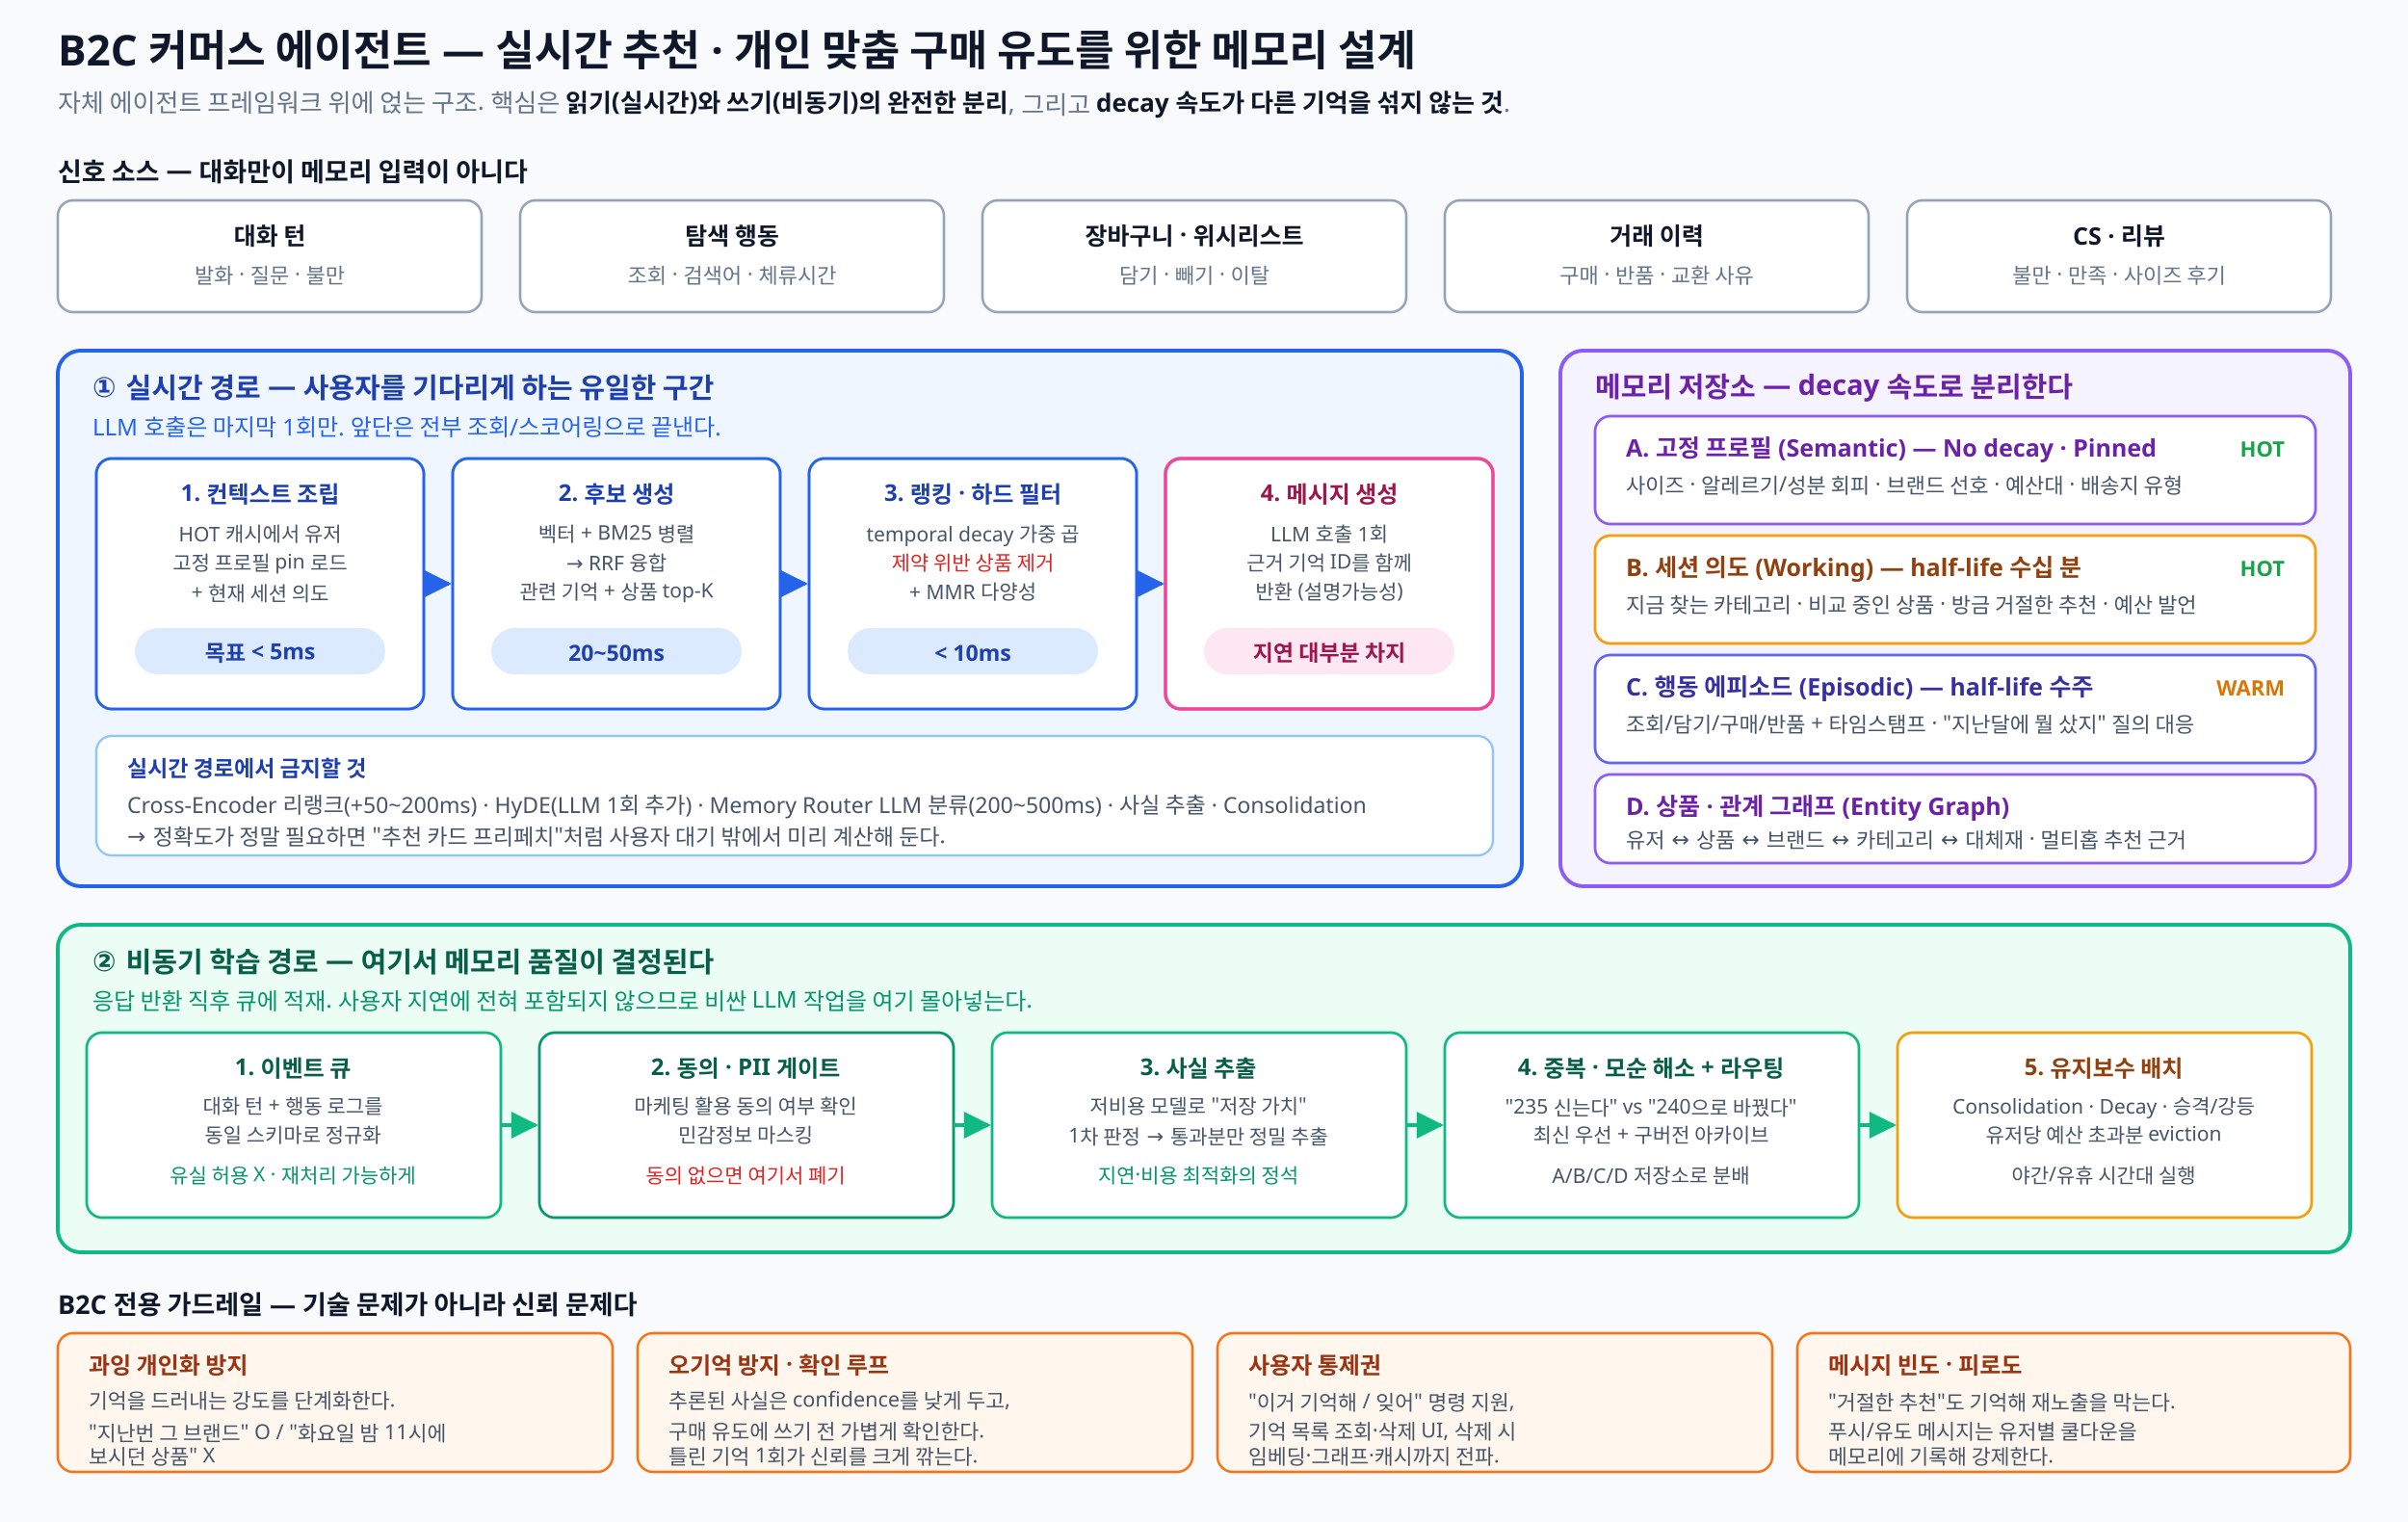
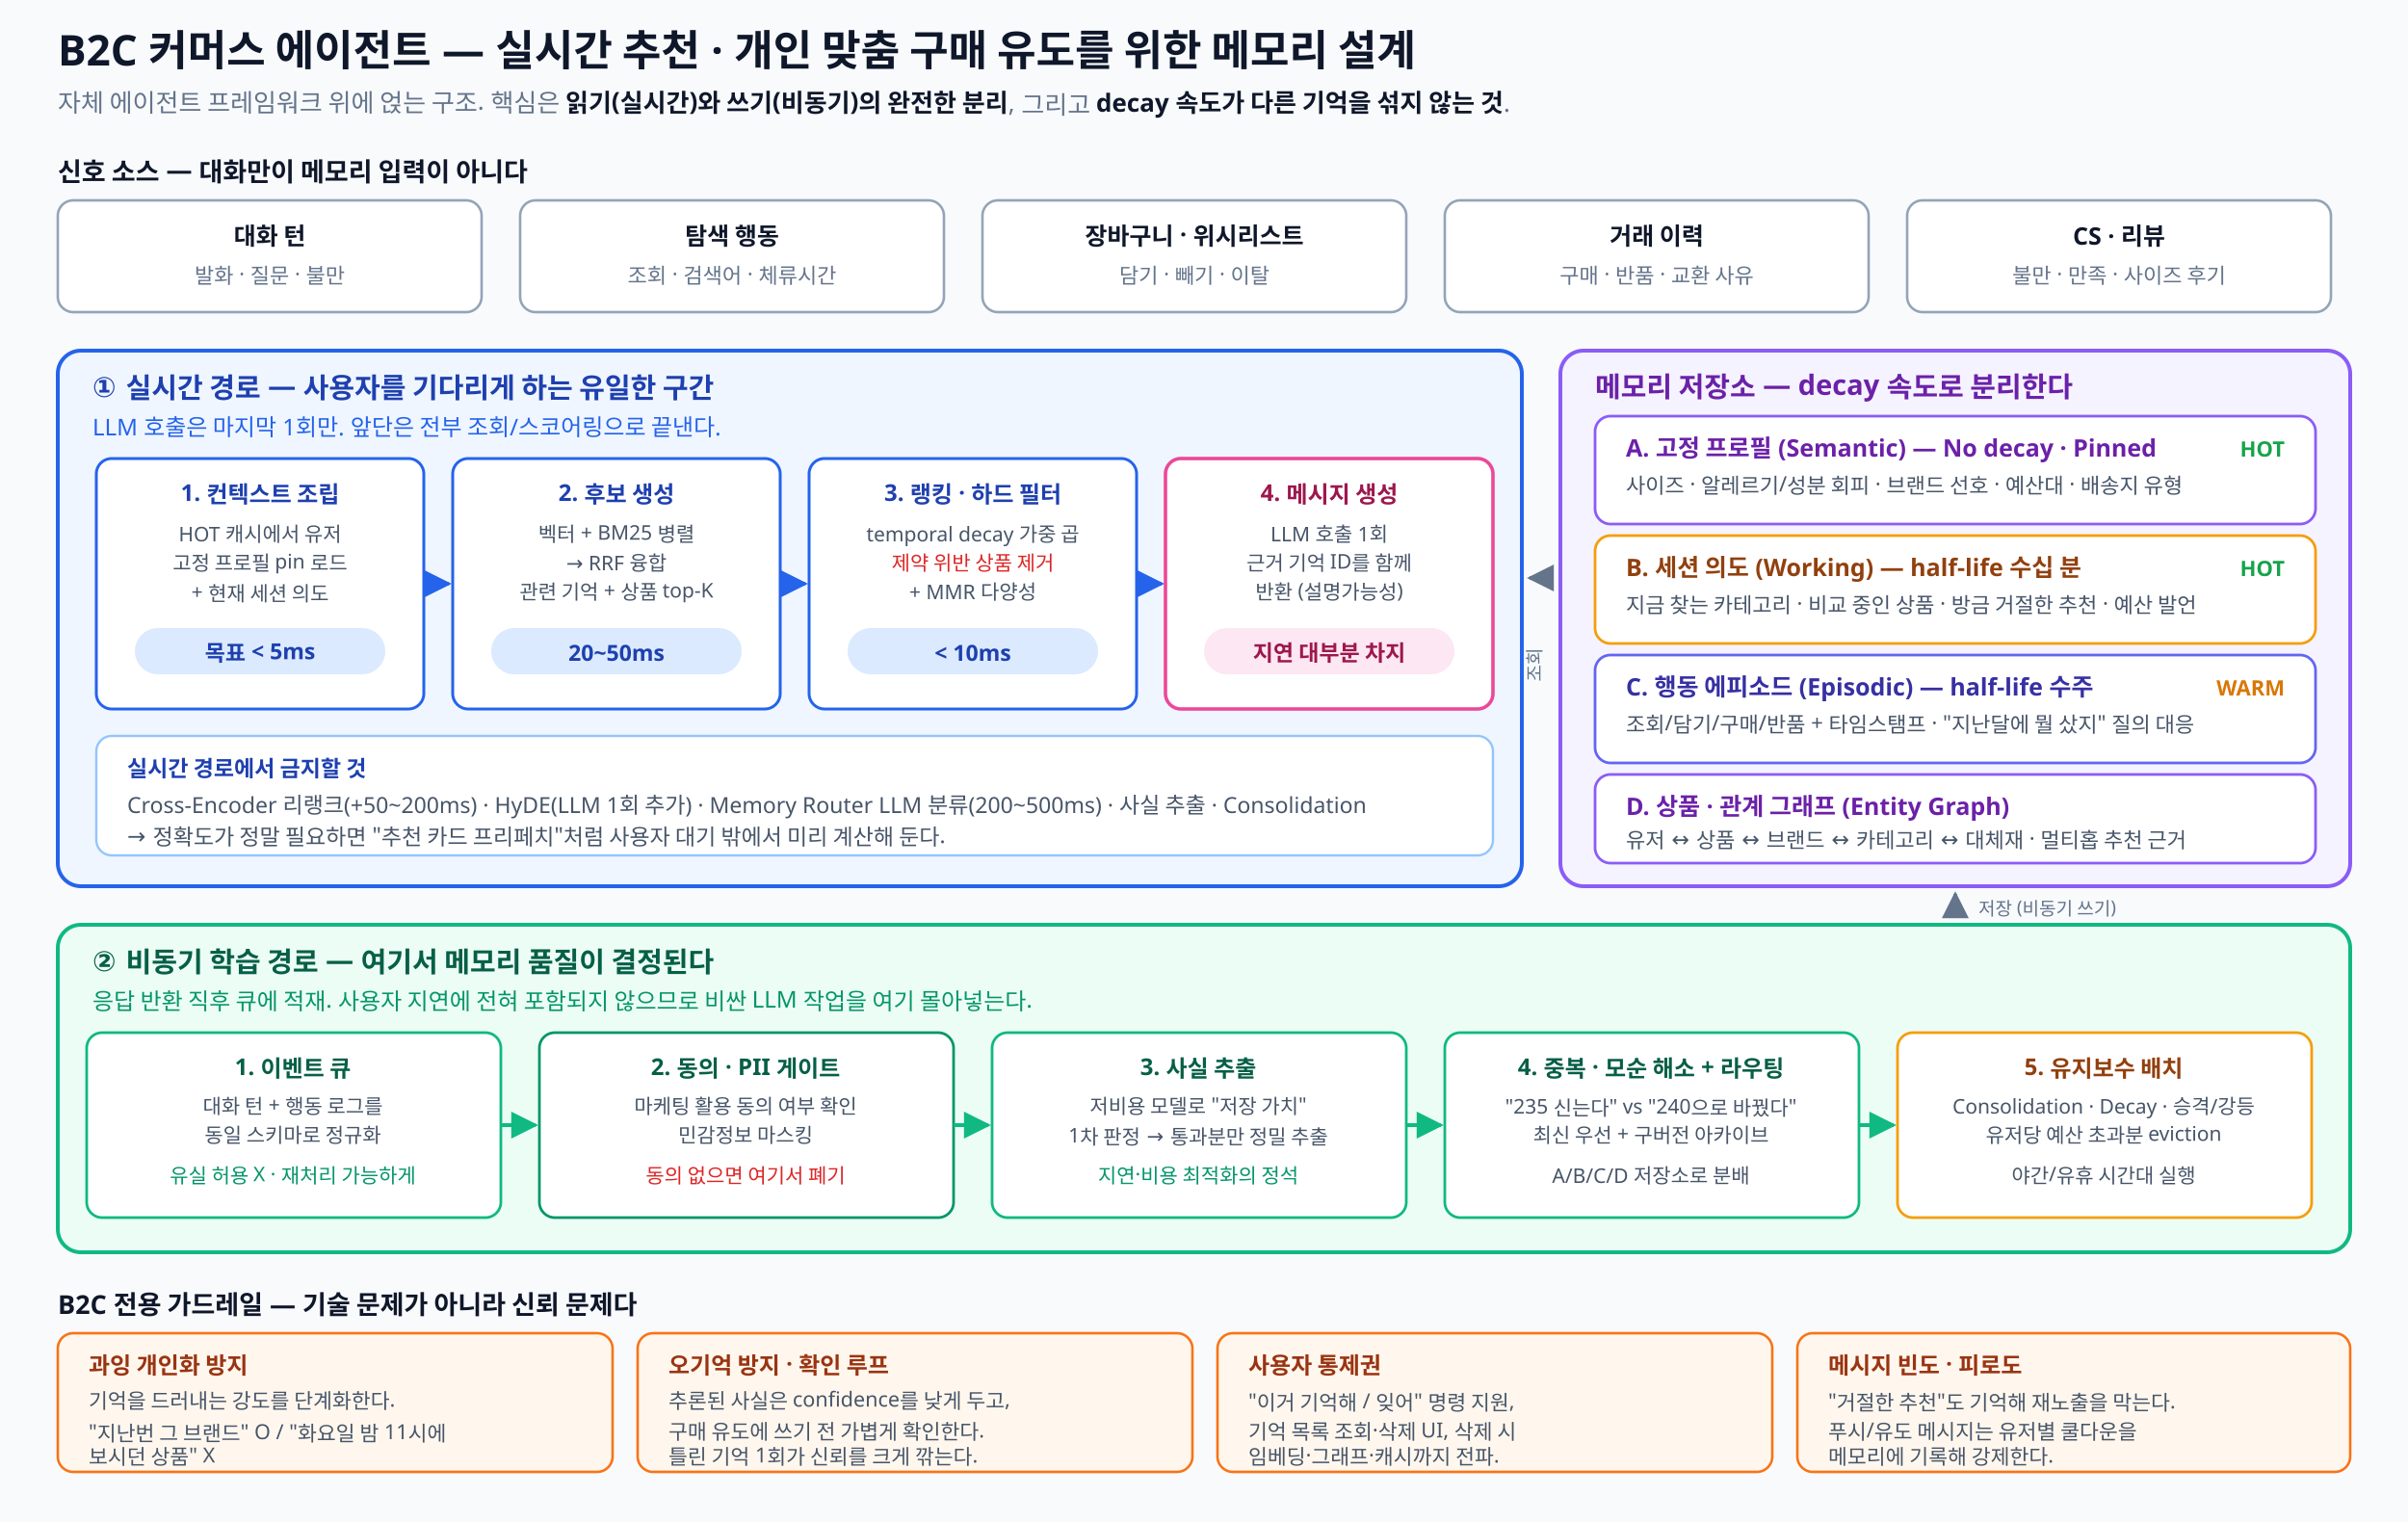
<svg xmlns="http://www.w3.org/2000/svg" viewBox="0 0 1250 790" width="1250" height="790" font-family="'Malgun Gothic','Apple SD Gothic Neo','Segoe UI',sans-serif">
  <rect width="1250" height="790" fill="#f8fafc" />
  <defs>
    <marker id="c-slate" viewBox="0 0 10 10" refX="9" refY="5" markerWidth="7" markerHeight="7" orient="auto-start-reverse">
      <path d="M 0 0 L 10 5 L 0 10 z" fill="#64748b" />
    </marker>
    <marker id="c-green" viewBox="0 0 10 10" refX="9" refY="5" markerWidth="7" markerHeight="7" orient="auto-start-reverse">
      <path d="M 0 0 L 10 5 L 0 10 z" fill="#10b981" />
    </marker>
    <marker id="c-blue" viewBox="0 0 10 10" refX="9" refY="5" markerWidth="7" markerHeight="7" orient="auto-start-reverse">
      <path d="M 0 0 L 10 5 L 0 10 z" fill="#2563eb" />
    </marker>
  </defs>
  <text x="30" y="34" font-size="22" font-weight="700" fill="#0f172a">B2C 커머스 에이전트 — 실시간 추천 · 개인 맞춤 구매 유도를 위한 메모리 설계</text>
  <text x="30" y="58" font-size="13" fill="#64748b">자체 에이전트 프레임워크 위에 얹는 구조. 핵심은 <tspan font-weight="700" fill="#0f172a">읽기(실시간)와 쓰기(비동기)의 완전한 분리</tspan>, 그리고 <tspan font-weight="700" fill="#0f172a">decay 속도가 다른 기억을 섞지 않는 것</tspan>.</text>
  <text x="30" y="94" font-size="13.5" font-weight="700" fill="#0f172a">신호 소스 — 대화만이 메모리 입력이 아니다</text>
  <rect x="30" y="104" width="220" height="58" rx="8" fill="#ffffff" stroke="#94a3b8" stroke-width="1.3" />
  <text x="140" y="127" font-size="12.5" font-weight="600" fill="#0f172a" text-anchor="middle">대화 턴</text>
  <text x="140" y="147" font-size="11" fill="#64748b" text-anchor="middle">발화 · 질문 · 불만</text>
  <rect x="270" y="104" width="220" height="58" rx="8" fill="#ffffff" stroke="#94a3b8" stroke-width="1.3" />
  <text x="380" y="127" font-size="12.5" font-weight="600" fill="#0f172a" text-anchor="middle">탐색 행동</text>
  <text x="380" y="147" font-size="11" fill="#64748b" text-anchor="middle">조회 · 검색어 · 체류시간</text>
  <rect x="510" y="104" width="220" height="58" rx="8" fill="#ffffff" stroke="#94a3b8" stroke-width="1.3" />
  <text x="620" y="127" font-size="12.5" font-weight="600" fill="#0f172a" text-anchor="middle">장바구니 · 위시리스트</text>
  <text x="620" y="147" font-size="11" fill="#64748b" text-anchor="middle">담기 · 빼기 · 이탈</text>
  <rect x="750" y="104" width="220" height="58" rx="8" fill="#ffffff" stroke="#94a3b8" stroke-width="1.3" />
  <text x="860" y="127" font-size="12.5" font-weight="600" fill="#0f172a" text-anchor="middle">거래 이력</text>
  <text x="860" y="147" font-size="11" fill="#64748b" text-anchor="middle">구매 · 반품 · 교환 사유</text>
  <rect x="990" y="104" width="220" height="58" rx="8" fill="#ffffff" stroke="#94a3b8" stroke-width="1.3" />
  <text x="1100" y="127" font-size="12.5" font-weight="600" fill="#0f172a" text-anchor="middle">CS · 리뷰</text>
  <text x="1100" y="147" font-size="11" fill="#64748b" text-anchor="middle">불만 · 만족 · 사이즈 후기</text>
  <rect x="30" y="182" width="760" height="278" rx="12" fill="#eff6ff" stroke="#2563eb" stroke-width="2" />
  <text x="48" y="206" font-size="14.5" font-weight="700" fill="#1e40af">① 실시간 경로 — 사용자를 기다리게 하는 유일한 구간</text>
  <text x="48" y="226" font-size="12" fill="#2563eb">LLM 호출은 마지막 1회만. 앞단은 전부 조회/스코어링으로 끝낸다.</text>
  <rect x="50" y="238" width="170" height="130" rx="8" fill="#ffffff" stroke="#2563eb" stroke-width="1.5" />
  <text x="135" y="260" font-size="12" font-weight="700" fill="#1e40af" text-anchor="middle">1. 컨텍스트 조립</text>
  <text x="135" y="281" font-size="10.5" fill="#475569" text-anchor="middle">HOT 캐시에서 유저</text>
  <text x="135" y="296" font-size="10.5" fill="#475569" text-anchor="middle">고정 프로필 pin 로드</text>
  <text x="135" y="311" font-size="10.5" fill="#475569" text-anchor="middle">+ 현재 세션 의도</text>
  <rect x="70" y="326" width="130" height="24" rx="12" fill="#dbeafe" />
  <text x="135" y="343" font-size="11.5" font-weight="700" fill="#1e40af" text-anchor="middle">목표 &lt; 5ms</text>
  <rect x="235" y="238" width="170" height="130" rx="8" fill="#ffffff" stroke="#2563eb" stroke-width="1.5" />
  <text x="320" y="260" font-size="12" font-weight="700" fill="#1e40af" text-anchor="middle">2. 후보 생성</text>
  <text x="320" y="281" font-size="10.5" fill="#475569" text-anchor="middle">벡터 + BM25 병렬</text>
  <text x="320" y="296" font-size="10.5" fill="#475569" text-anchor="middle">→ RRF 융합</text>
  <text x="320" y="311" font-size="10.5" fill="#475569" text-anchor="middle">관련 기억 + 상품 top-K</text>
  <rect x="255" y="326" width="130" height="24" rx="12" fill="#dbeafe" />
  <text x="320" y="343" font-size="11.5" font-weight="700" fill="#1e40af" text-anchor="middle">20~50ms</text>
  <rect x="420" y="238" width="170" height="130" rx="8" fill="#ffffff" stroke="#2563eb" stroke-width="1.5" />
  <text x="505" y="260" font-size="12" font-weight="700" fill="#1e40af" text-anchor="middle">3. 랭킹 · 하드 필터</text>
  <text x="505" y="281" font-size="10.5" fill="#475569" text-anchor="middle">temporal decay 가중 곱</text>
  <text x="505" y="296" font-size="10.5" fill="#dc2626" text-anchor="middle">제약 위반 상품 제거</text>
  <text x="505" y="311" font-size="10.5" fill="#475569" text-anchor="middle">+ MMR 다양성</text>
  <rect x="440" y="326" width="130" height="24" rx="12" fill="#dbeafe" />
  <text x="505" y="343" font-size="11.5" font-weight="700" fill="#1e40af" text-anchor="middle">&lt; 10ms</text>
  <rect x="605" y="238" width="170" height="130" rx="8" fill="#ffffff" stroke="#ec4899" stroke-width="1.8" />
  <text x="690" y="260" font-size="12" font-weight="700" fill="#9d174d" text-anchor="middle">4. 메시지 생성</text>
  <text x="690" y="281" font-size="10.5" fill="#475569" text-anchor="middle">LLM 호출 1회</text>
  <text x="690" y="296" font-size="10.5" fill="#475569" text-anchor="middle">근거 기억 ID를 함께</text>
  <text x="690" y="311" font-size="10.5" fill="#475569" text-anchor="middle">반환 (설명가능성)</text>
  <rect x="625" y="326" width="130" height="24" rx="12" fill="#fce7f3" />
  <text x="690" y="343" font-size="11.5" font-weight="700" fill="#9d174d" text-anchor="middle">지연 대부분 차지</text>
  <path d="M220 303 L233 303" stroke="#2563eb" stroke-width="2" marker-end="url(#c-blue)" />
  <path d="M405 303 L418 303" stroke="#2563eb" stroke-width="2" marker-end="url(#c-blue)" />
  <path d="M590 303 L603 303" stroke="#2563eb" stroke-width="2" marker-end="url(#c-blue)" />
+   <path d="M806 300 L794 300" stroke="#64748b" stroke-width="2" marker-end="url(#c-slate)" />
+   <text x="800" y="345" font-size="9.5" fill="#64748b" text-anchor="middle" transform="rotate(-90 800 345)">조회</text>
  <rect x="50" y="382" width="725" height="62" rx="8" fill="#ffffff" stroke="#93c5fd" stroke-width="1.2" />
  <text x="66" y="403" font-size="11.5" font-weight="700" fill="#1e40af">실시간 경로에서 금지할 것</text>
  <text x="66" y="422" font-size="11.5" fill="#475569">Cross-Encoder 리랭크(+50~200ms) · HyDE(LLM 1회 추가) · Memory Router LLM 분류(200~500ms) · 사실 추출 · Consolidation</text>
  <text x="66" y="438" font-size="11.5" fill="#475569">→ 정확도가 정말 필요하면 "추천 카드 프리페치"처럼 사용자 대기 밖에서 미리 계산해 둔다.</text>
  <rect x="810" y="182" width="410" height="278" rx="12" fill="#f5f3ff" stroke="#8b5cf6" stroke-width="2" />
  <text x="828" y="206" font-size="14.5" font-weight="700" fill="#6b21a8">메모리 저장소 — decay 속도로 분리한다</text>
  <rect x="828" y="216" width="374" height="56" rx="8" fill="#ffffff" stroke="#8b5cf6" stroke-width="1.4" />
  <text x="844" y="237" font-size="12.5" font-weight="700" fill="#6b21a8">A. 고정 프로필 (Semantic) — No decay · Pinned</text>
  <text x="844" y="256" font-size="11" fill="#475569">사이즈 · 알레르기/성분 회피 · 브랜드 선호 · 예산대 · 배송지 유형</text>
  <text x="1186" y="237" font-size="11" font-weight="700" fill="#16a34a" text-anchor="end">HOT</text>
  <rect x="828" y="278" width="374" height="56" rx="8" fill="#ffffff" stroke="#f59e0b" stroke-width="1.4" />
  <text x="844" y="299" font-size="12.5" font-weight="700" fill="#92400e">B. 세션 의도 (Working) — half-life 수십 분</text>
  <text x="844" y="318" font-size="11" fill="#475569">지금 찾는 카테고리 · 비교 중인 상품 · 방금 거절한 추천 · 예산 발언</text>
  <text x="1186" y="299" font-size="11" font-weight="700" fill="#16a34a" text-anchor="end">HOT</text>
  <rect x="828" y="340" width="374" height="56" rx="8" fill="#ffffff" stroke="#6366f1" stroke-width="1.4" />
  <text x="844" y="361" font-size="12.5" font-weight="700" fill="#3730a3">C. 행동 에피소드 (Episodic) — half-life 수주</text>
  <text x="844" y="380" font-size="11" fill="#475569">조회/담기/구매/반품 + 타임스탬프 · "지난달에 뭘 샀지" 질의 대응</text>
  <text x="1186" y="361" font-size="11" font-weight="700" fill="#d97706" text-anchor="end">WARM</text>
  <rect x="828" y="402" width="374" height="46" rx="8" fill="#ffffff" stroke="#8b5cf6" stroke-width="1.4" />
  <text x="844" y="423" font-size="12.5" font-weight="700" fill="#6b21a8">D. 상품 · 관계 그래프 (Entity Graph)</text>
  <text x="844" y="440" font-size="11" fill="#475569">유저 ↔ 상품 ↔ 브랜드 ↔ 카테고리 ↔ 대체재 · 멀티홉 추천 근거</text>
  <rect x="30" y="480" width="1190" height="170" rx="12" fill="#ecfdf5" stroke="#10b981" stroke-width="2" />
  <text x="48" y="504" font-size="14.5" font-weight="700" fill="#065f46">② 비동기 학습 경로 — 여기서 메모리 품질이 결정된다</text>
  <text x="48" y="524" font-size="12" fill="#059669">응답 반환 직후 큐에 적재. 사용자 지연에 전혀 포함되지 않으므로 비싼 LLM 작업을 여기 몰아넣는다.</text>
  <rect x="45" y="536" width="215" height="96" rx="8" fill="#ffffff" stroke="#10b981" stroke-width="1.4" />
  <text x="152" y="558" font-size="12" font-weight="700" fill="#065f46" text-anchor="middle">1. 이벤트 큐</text>
  <text x="152" y="578" font-size="10.5" fill="#475569" text-anchor="middle">대화 턴 + 행동 로그를</text>
  <text x="152" y="593" font-size="10.5" fill="#475569" text-anchor="middle">동일 스키마로 정규화</text>
  <text x="152" y="614" font-size="10.5" fill="#059669" text-anchor="middle">유실 허용 X · 재처리 가능하게</text>
  <rect x="280" y="536" width="215" height="96" rx="8" fill="#ffffff" stroke="#059669" stroke-width="1.4" />
  <text x="387" y="558" font-size="12" font-weight="700" fill="#065f46" text-anchor="middle">2. 동의 · PII 게이트</text>
  <text x="387" y="578" font-size="10.5" fill="#475569" text-anchor="middle">마케팅 활용 동의 여부 확인</text>
  <text x="387" y="593" font-size="10.5" fill="#475569" text-anchor="middle">민감정보 마스킹</text>
  <text x="387" y="614" font-size="10.5" fill="#dc2626" text-anchor="middle">동의 없으면 여기서 폐기</text>
  <rect x="515" y="536" width="215" height="96" rx="8" fill="#ffffff" stroke="#10b981" stroke-width="1.4" />
  <text x="622" y="558" font-size="12" font-weight="700" fill="#065f46" text-anchor="middle">3. 사실 추출</text>
  <text x="622" y="578" font-size="10.5" fill="#475569" text-anchor="middle">저비용 모델로 "저장 가치"</text>
  <text x="622" y="593" font-size="10.5" fill="#475569" text-anchor="middle">1차 판정 → 통과분만 정밀 추출</text>
  <text x="622" y="614" font-size="10.5" fill="#059669" text-anchor="middle">지연·비용 최적화의 정석</text>
  <rect x="750" y="536" width="215" height="96" rx="8" fill="#ffffff" stroke="#10b981" stroke-width="1.4" />
  <text x="857" y="558" font-size="12" font-weight="700" fill="#065f46" text-anchor="middle">4. 중복 · 모순 해소 + 라우팅</text>
  <text x="857" y="578" font-size="10.5" fill="#475569" text-anchor="middle">"235 신는다" vs "240으로 바꿨다"</text>
  <text x="857" y="593" font-size="10.5" fill="#475569" text-anchor="middle">최신 우선 + 구버전 아카이브</text>
  <text x="857" y="614" font-size="10.5" fill="#475569" text-anchor="middle">A/B/C/D 저장소로 분배</text>
  <rect x="985" y="536" width="215" height="96" rx="8" fill="#ffffff" stroke="#f59e0b" stroke-width="1.4" />
  <text x="1092" y="558" font-size="12" font-weight="700" fill="#92400e" text-anchor="middle">5. 유지보수 배치</text>
  <text x="1092" y="578" font-size="10.5" fill="#475569" text-anchor="middle">Consolidation · Decay · 승격/강등</text>
  <text x="1092" y="593" font-size="10.5" fill="#475569" text-anchor="middle">유저당 예산 초과분 eviction</text>
  <text x="1092" y="614" font-size="10.5" fill="#475569" text-anchor="middle">야간/유휴 시간대 실행</text>
  <path d="M260 584 L278 584" stroke="#10b981" stroke-width="2" marker-end="url(#c-green)" />
  <path d="M495 584 L513 584" stroke="#10b981" stroke-width="2" marker-end="url(#c-green)" />
  <path d="M730 584 L748 584" stroke="#10b981" stroke-width="2" marker-end="url(#c-green)" />
  <path d="M965 584 L983 584" stroke="#10b981" stroke-width="2" marker-end="url(#c-green)" />
+   <path d="M1015 476 L1015 464" stroke="#64748b" stroke-width="2" marker-end="url(#c-slate)" />
+   <text x="1027" y="475" font-size="9.5" fill="#64748b">저장 (비동기 쓰기)</text>
  <text x="30" y="682" font-size="13.5" font-weight="700" fill="#0f172a">B2C 전용 가드레일 — 기술 문제가 아니라 신뢰 문제다</text>
  <rect x="30" y="692" width="288" height="72" rx="8" fill="#fff7ed" stroke="#f97316" stroke-width="1.3" />
  <text x="46" y="713" font-size="12" font-weight="700" fill="#9a3412">과잉 개인화 방지</text>
  <text x="46" y="731" font-size="10.8" fill="#475569">기억을 드러내는 강도를 단계화한다.</text>
  <text x="46" y="747" font-size="10.8" fill="#475569">"지난번 그 브랜드" O / "화요일 밤 11시에</text>
  <text x="46" y="760" font-size="10.8" fill="#475569">보시던 상품" X</text>
  <rect x="331" y="692" width="288" height="72" rx="8" fill="#fff7ed" stroke="#f97316" stroke-width="1.3" />
  <text x="347" y="713" font-size="12" font-weight="700" fill="#9a3412">오기억 방지 · 확인 루프</text>
  <text x="347" y="731" font-size="10.8" fill="#475569">추론된 사실은 confidence를 낮게 두고,</text>
  <text x="347" y="747" font-size="10.8" fill="#475569">구매 유도에 쓰기 전 가볍게 확인한다.</text>
  <text x="347" y="760" font-size="10.8" fill="#475569">틀린 기억 1회가 신뢰를 크게 깎는다.</text>
  <rect x="632" y="692" width="288" height="72" rx="8" fill="#fff7ed" stroke="#f97316" stroke-width="1.3" />
  <text x="648" y="713" font-size="12" font-weight="700" fill="#9a3412">사용자 통제권</text>
  <text x="648" y="731" font-size="10.8" fill="#475569">"이거 기억해 / 잊어" 명령 지원,</text>
  <text x="648" y="747" font-size="10.8" fill="#475569">기억 목록 조회·삭제 UI, 삭제 시</text>
  <text x="648" y="760" font-size="10.8" fill="#475569">임베딩·그래프·캐시까지 전파.</text>
  <rect x="933" y="692" width="287" height="72" rx="8" fill="#fff7ed" stroke="#f97316" stroke-width="1.3" />
  <text x="949" y="713" font-size="12" font-weight="700" fill="#9a3412">메시지 빈도 · 피로도</text>
  <text x="949" y="731" font-size="10.8" fill="#475569">"거절한 추천"도 기억해 재노출을 막는다.</text>
  <text x="949" y="747" font-size="10.8" fill="#475569">푸시/유도 메시지는 유저별 쿨다운을</text>
  <text x="949" y="760" font-size="10.8" fill="#475569">메모리에 기록해 강제한다.</text>
</svg>
